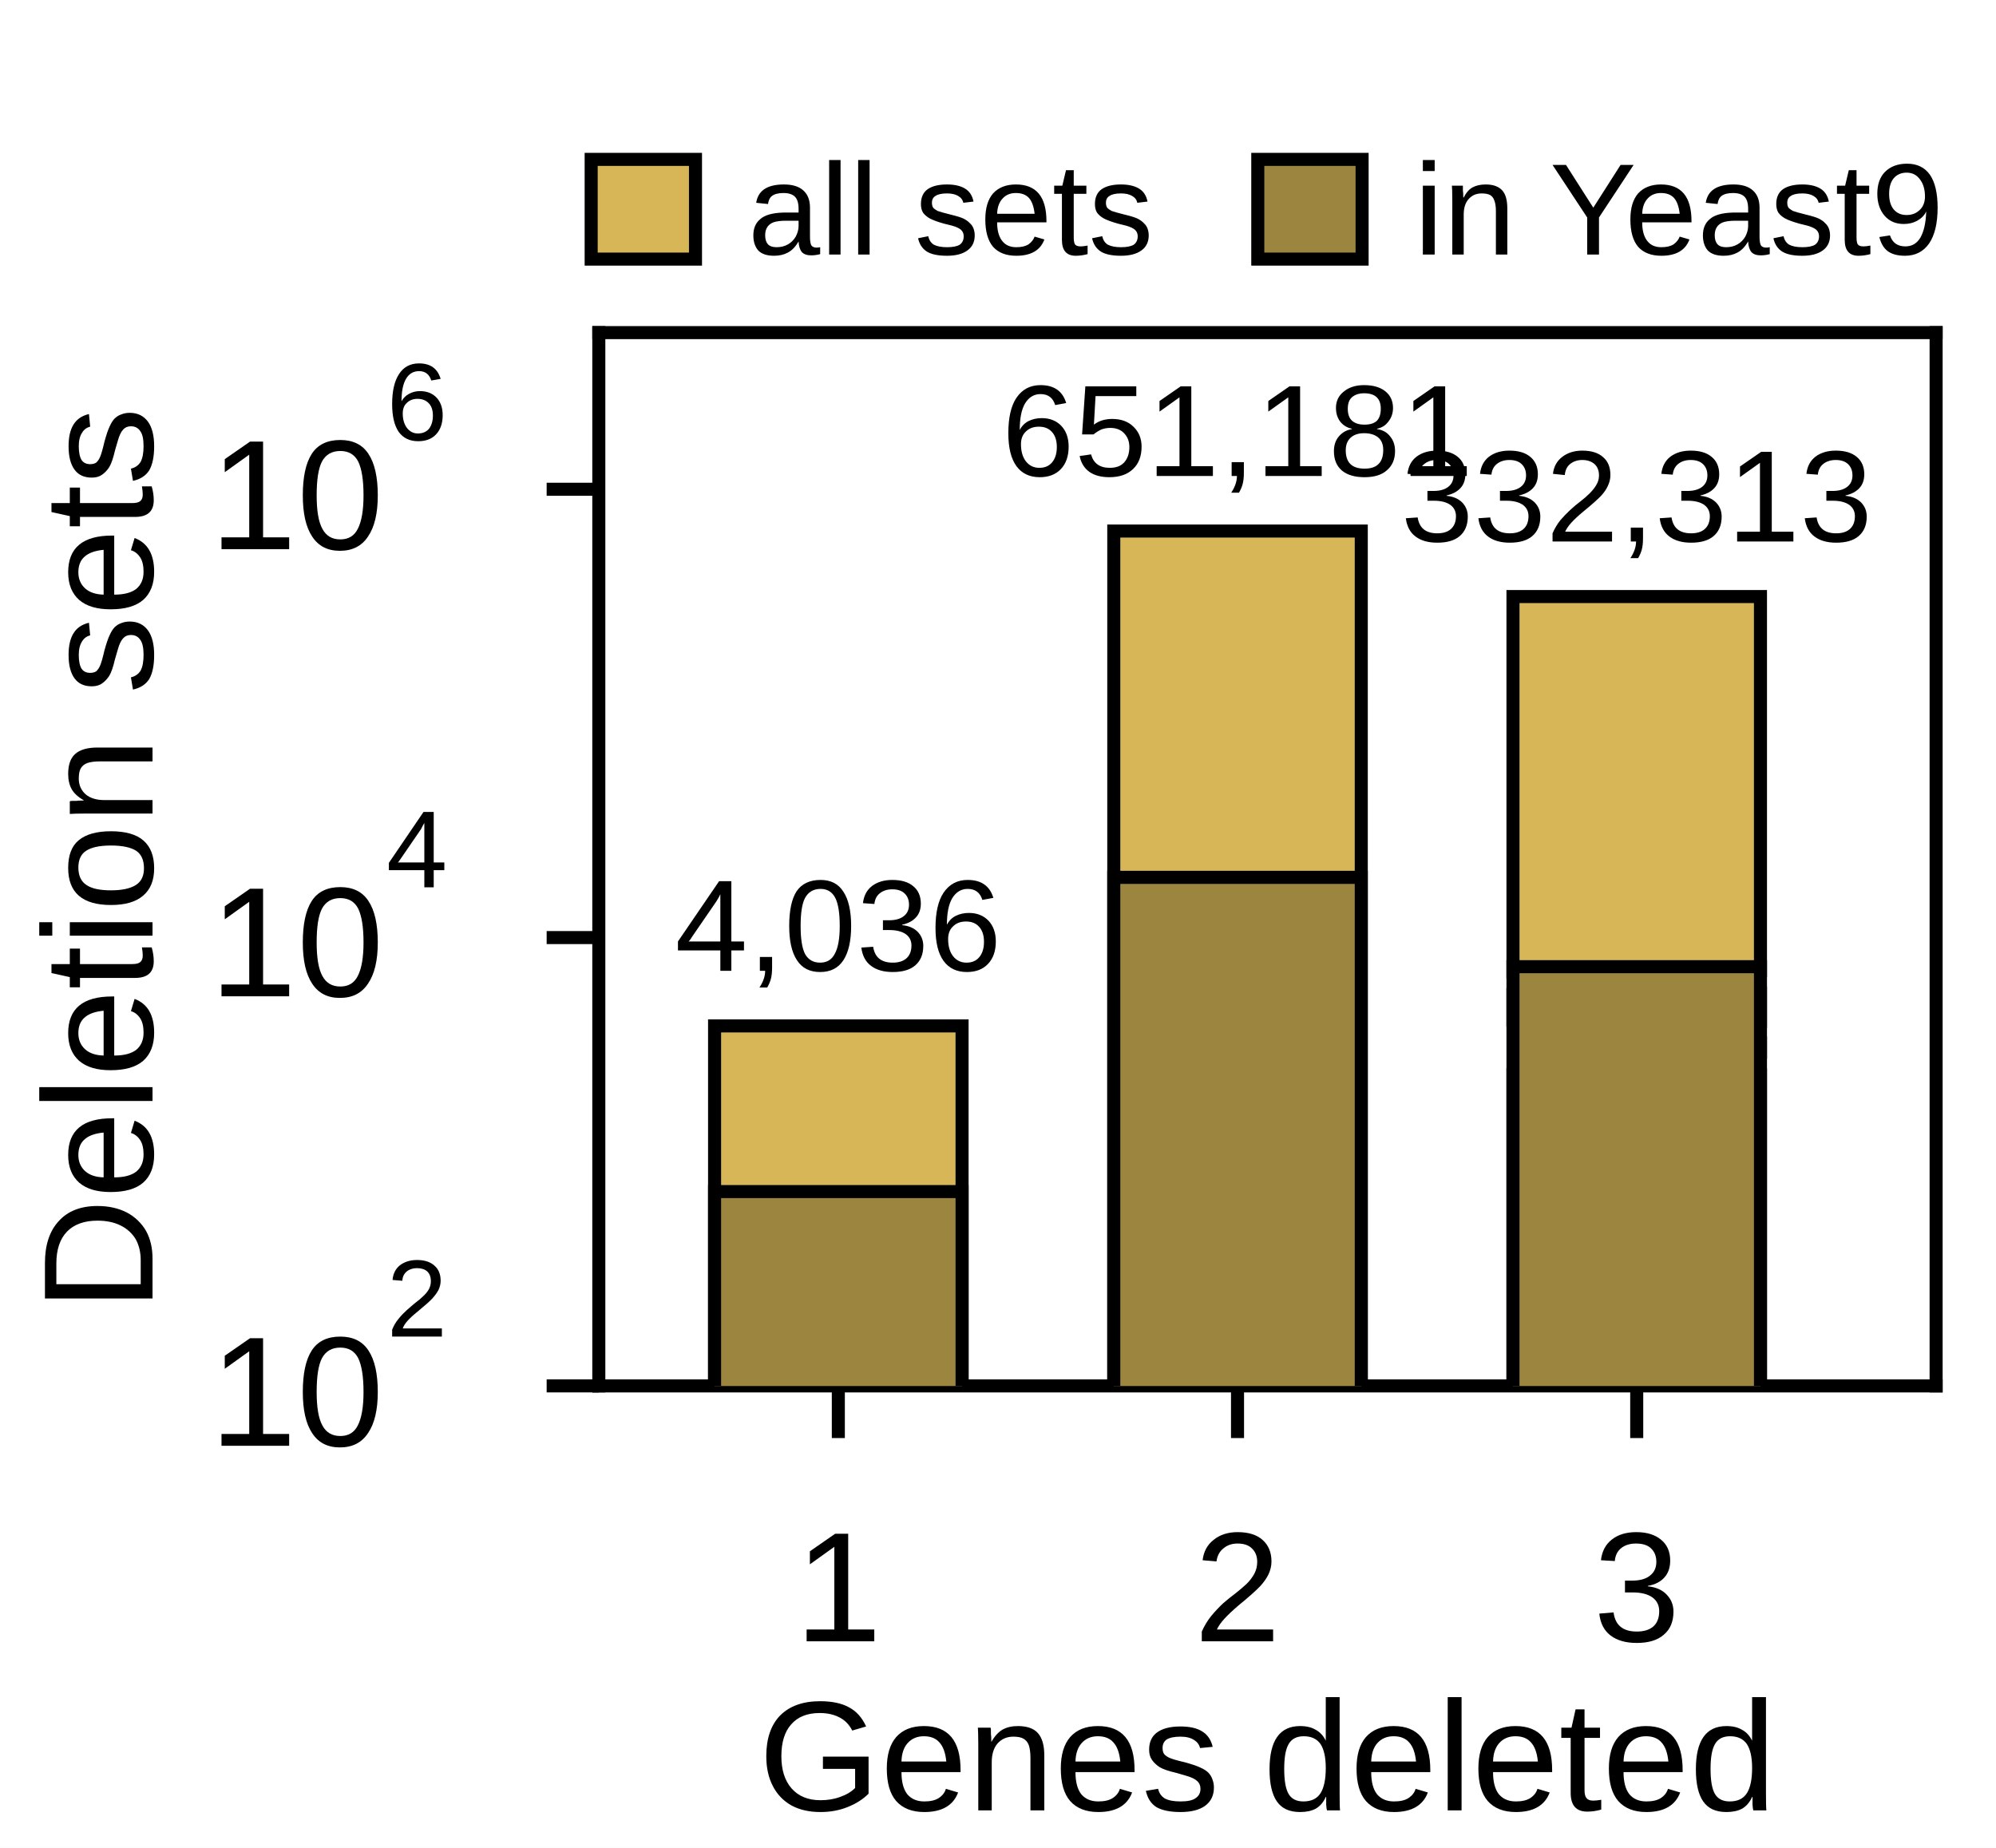
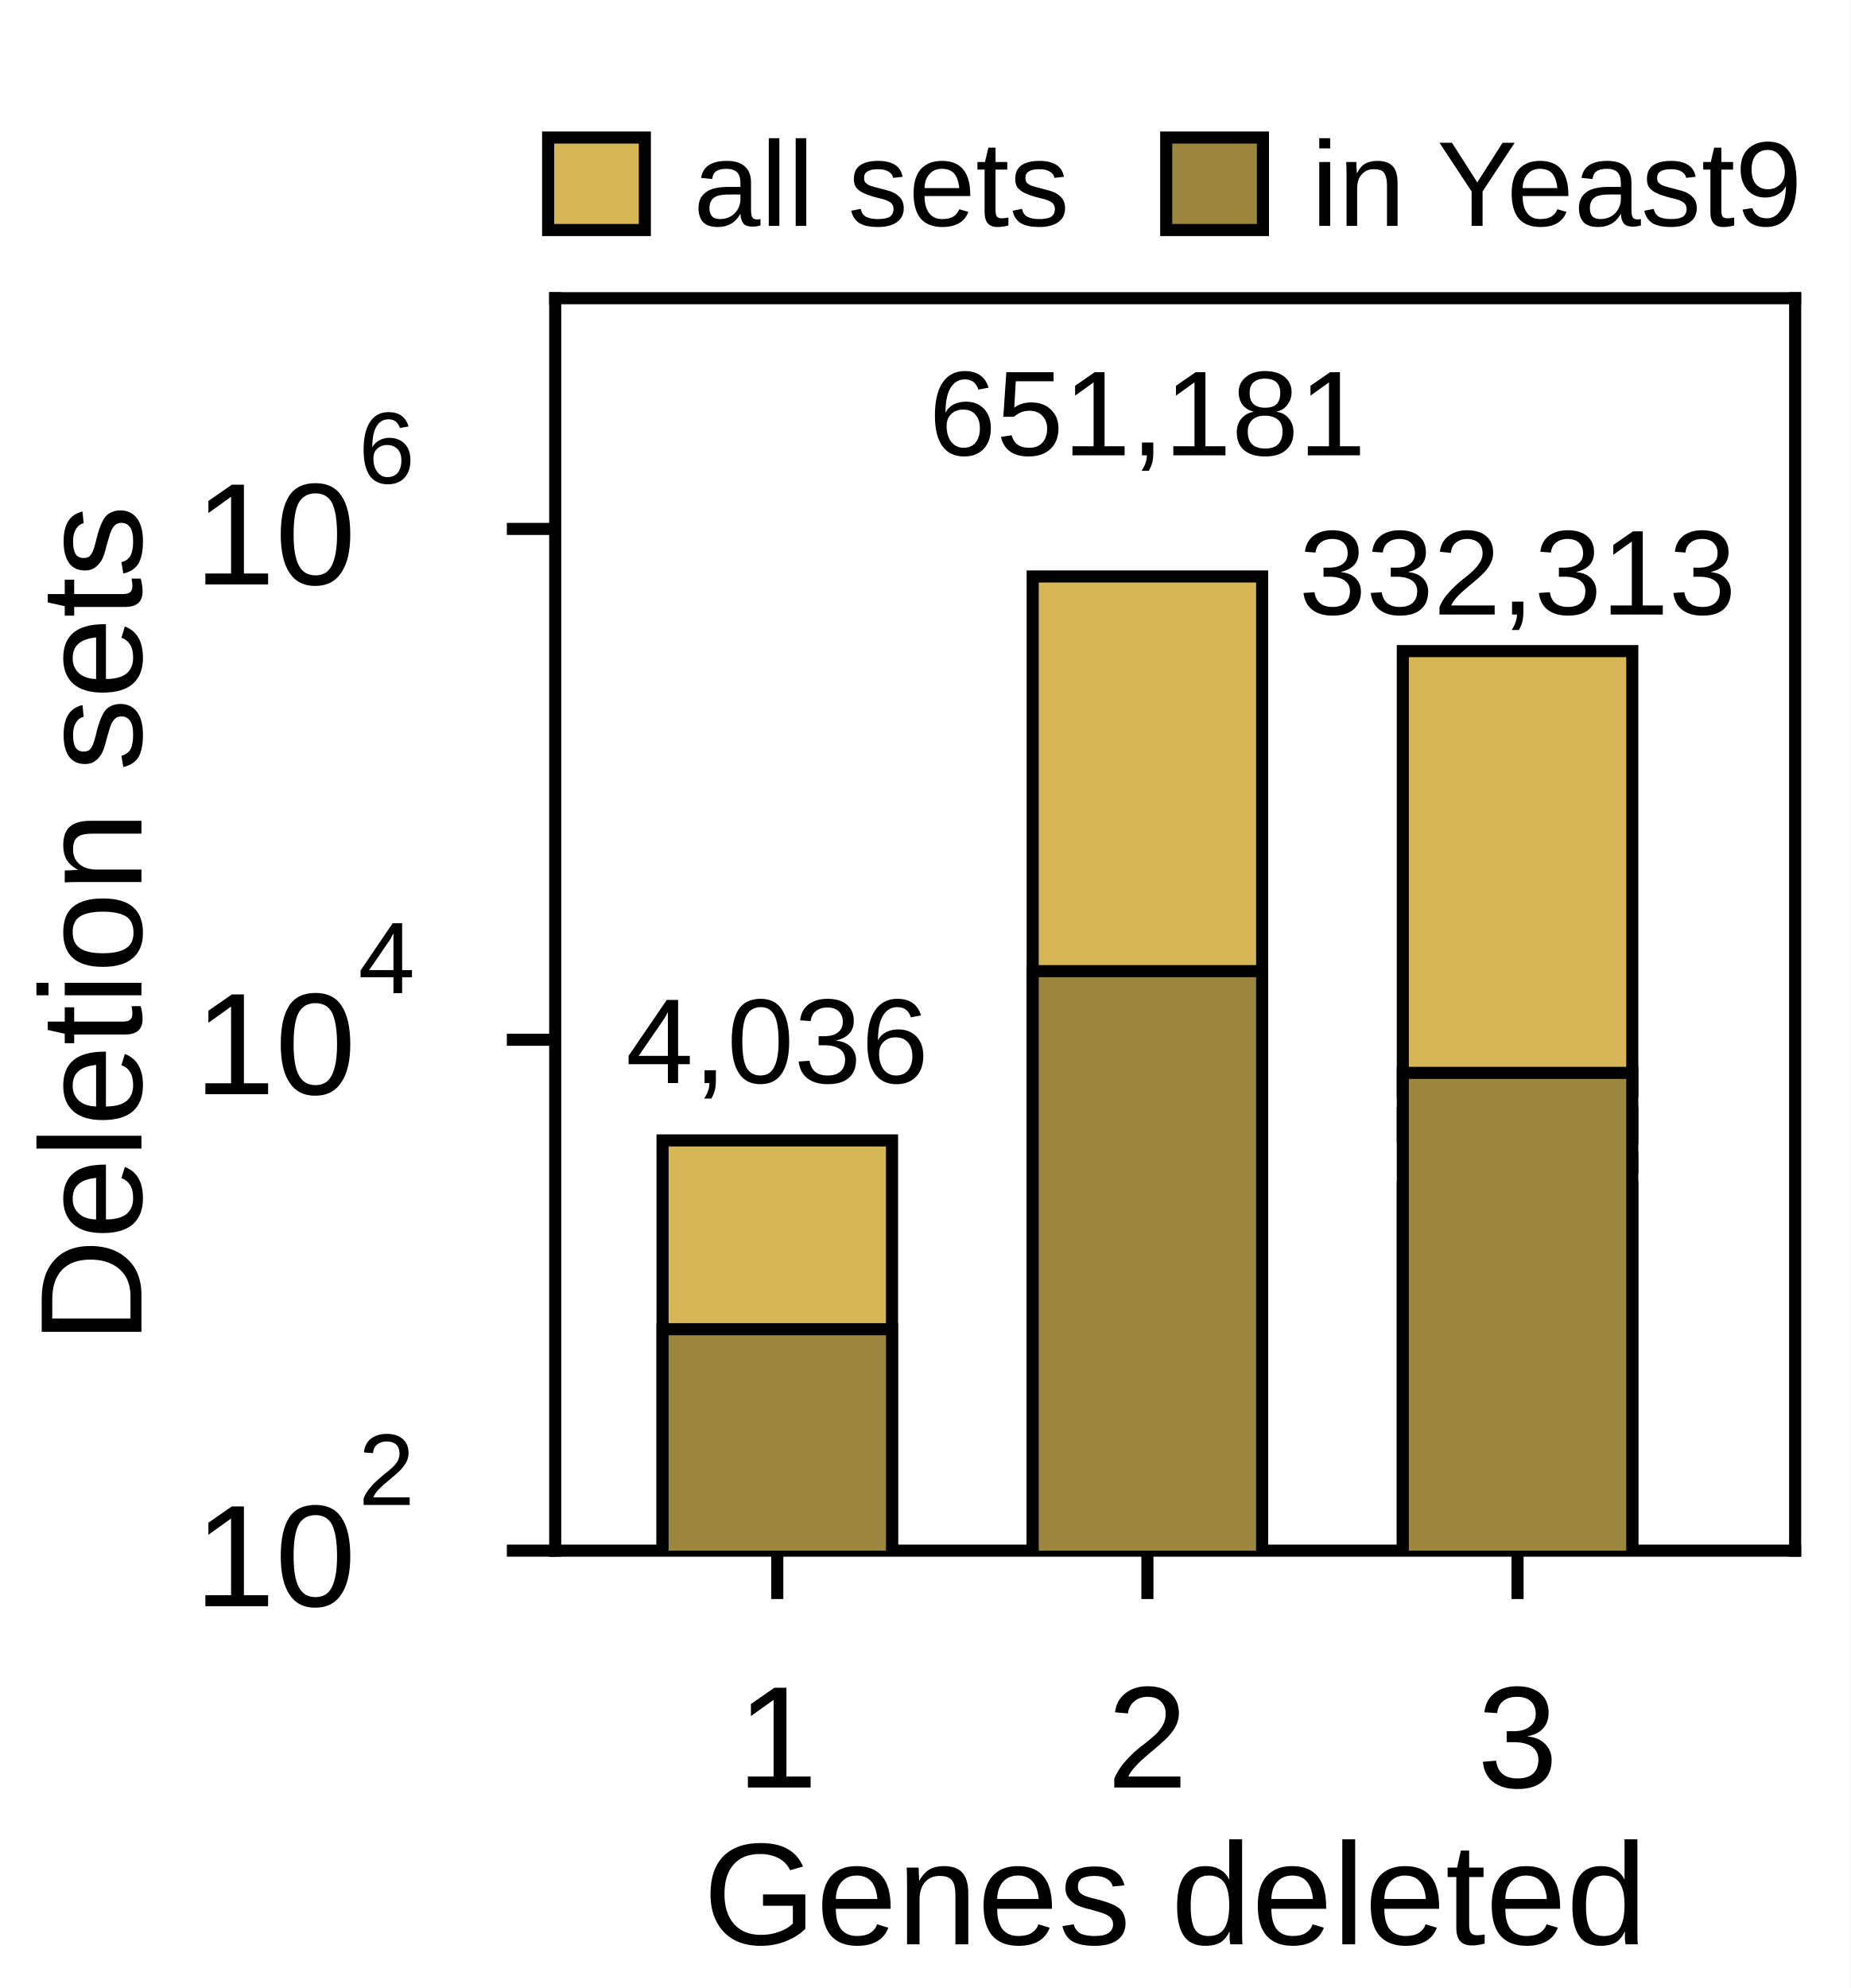
- <svg xmlns="http://www.w3.org/2000/svg" xmlns:xlink="http://www.w3.org/1999/xlink" width="106.299" height="98.425" viewBox="0 0 106.299 98.425" version="1.1">
+ <svg xmlns="http://www.w3.org/2000/svg" xmlns:xlink="http://www.w3.org/1999/xlink" width="106.299" height="114.173" viewBox="0 0 106.299 114.173" version="1.1">
  <g transform="scale(1.388889)">
    <defs>
      <style type="text/css">*{stroke-linejoin: round; stroke-linecap: butt}</style>
    </defs>
    <g id="figure_1">
      <g id="patch_1">
-         <path d="M 0 70.866  L 76.535 70.866  L 76.535 0  L 0 0  z " style="fill: #ffffff" />
+         <path d="M 0 82.205  L 76.535 82.205  L 76.535 0  L 0 0  z " style="fill: #ffffff" />
      </g>
      <g id="axes_1">
        <g id="patch_2">
-           <path d="M 22.961 53.15  L 74.239 53.15  L 74.239 12.756  L 22.961 12.756  z " style="fill: #ffffff" />
+           <path d="M 22.961 64.12  L 74.239 64.12  L 74.239 12.331  L 22.961 12.331  z " style="fill: #ffffff" />
        </g>
        <g id="matplotlib.axis_1">
          <g id="xtick_1">
            <g id="line2d_1">
              <defs>
                <path id="md5287a51e4" d="M 0 0  L 0 2  " style="stroke: #000000; stroke-width: 0.5" />
              </defs>
              <g>
-                 <use xlink:href="#md5287a51e4" x="32.145" y="53.15" style="stroke: #000000; stroke-width: 0.5" />
+                 <use xlink:href="#md5287a51e4" x="32.145" y="64.12" style="stroke: #000000; stroke-width: 0.5" />
              </g>
            </g>
            <g id="text_1">
-               <text style="font-size: 6px; font-family: 'Arial', 'Helvetica', 'DejaVu Sans', sans-serif; text-anchor: middle" x="32.145" y="62.944" transform="rotate(-0 32.14488 62.94429)">1</text>
+               <text style="font-size: 6px; font-family: 'Arial', 'Helvetica', 'DejaVu Sans', sans-serif; text-anchor: middle" x="32.145" y="73.914" transform="rotate(-0 32.14488 73.91437)">1</text>
            </g>
          </g>
          <g id="xtick_2">
            <g id="line2d_2">
              <g>
-                 <use xlink:href="#md5287a51e4" x="47.452" y="53.15" style="stroke: #000000; stroke-width: 0.5" />
+                 <use xlink:href="#md5287a51e4" x="47.452" y="64.12" style="stroke: #000000; stroke-width: 0.5" />
              </g>
            </g>
            <g id="text_2">
-               <text style="font-size: 6px; font-family: 'Arial', 'Helvetica', 'DejaVu Sans', sans-serif; text-anchor: middle" x="47.452" y="62.944" transform="rotate(-0 47.45197 62.94429)">2</text>
+               <text style="font-size: 6px; font-family: 'Arial', 'Helvetica', 'DejaVu Sans', sans-serif; text-anchor: middle" x="47.452" y="73.914" transform="rotate(-0 47.45197 73.91437)">2</text>
            </g>
          </g>
          <g id="xtick_3">
            <g id="line2d_3">
              <g>
-                 <use xlink:href="#md5287a51e4" x="62.759" y="53.15" style="stroke: #000000; stroke-width: 0.5" />
+                 <use xlink:href="#md5287a51e4" x="62.759" y="64.12" style="stroke: #000000; stroke-width: 0.5" />
              </g>
            </g>
            <g id="text_3">
-               <text style="font-size: 6px; font-family: 'Arial', 'Helvetica', 'DejaVu Sans', sans-serif; text-anchor: middle" x="62.759" y="62.944" transform="rotate(-0 62.75905 62.94429)">3</text>
+               <text style="font-size: 6px; font-family: 'Arial', 'Helvetica', 'DejaVu Sans', sans-serif; text-anchor: middle" x="62.759" y="73.914" transform="rotate(-0 62.75905 73.91437)">3</text>
            </g>
          </g>
          <g id="text_4">
-             <text style="font-size: 6px; font-family: 'Arial', 'Helvetica', 'DejaVu Sans', sans-serif; text-anchor: middle" x="48.6" y="69.431" transform="rotate(-0 48.6 69.43148)">Genes deleted</text>
+             <text style="font-size: 6px; font-family: 'Arial', 'Helvetica', 'DejaVu Sans', sans-serif; text-anchor: middle" x="48.6" y="80.402" transform="rotate(-0 48.6 80.40156)">Genes deleted</text>
          </g>
        </g>
        <g id="matplotlib.axis_2">
          <g id="ytick_1">
            <g id="line2d_4">
              <defs>
                <path id="mb85f40e4cb" d="M 0 0  L -2 0  " style="stroke: #000000; stroke-width: 0.5" />
              </defs>
              <g>
-                 <use xlink:href="#mb85f40e4cb" x="22.961" y="53.15" style="stroke: #000000; stroke-width: 0.5" />
+                 <use xlink:href="#mb85f40e4cb" x="22.961" y="64.12" style="stroke: #000000; stroke-width: 0.5" />
              </g>
            </g>
            <g id="text_5">
-               <g transform="translate(8.04063 56.24336)">
+               <g transform="translate(8.04063 67.21344)">
                <text>
                  <tspan x="0" y="-0.8" style="font-size: 6px; font-family: 'Arial'">1</tspan>
                  <tspan x="3.337" y="-0.8" style="font-size: 6px; font-family: 'Arial'">0</tspan>
                  <tspan x="6.778" y="-4.981" style="font-size: 4.2px; font-family: 'Arial'">2</tspan>
                </text>
              </g>
            </g>
          </g>
          <g id="ytick_2">
            <g id="line2d_5">
              <g>
-                 <use xlink:href="#mb85f40e4cb" x="22.961" y="35.957" style="stroke: #000000; stroke-width: 0.5" />
+                 <use xlink:href="#mb85f40e4cb" x="22.961" y="42.995" style="stroke: #000000; stroke-width: 0.5" />
              </g>
            </g>
            <g id="text_6">
-               <g transform="translate(8.04063 39.02078)">
+               <g transform="translate(8.04063 46.0584)">
                <text>
                  <tspan x="0" y="-0.811" style="font-size: 6px; font-family: 'Arial'">1</tspan>
                  <tspan x="3.337" y="-0.811" style="font-size: 6px; font-family: 'Arial'">0</tspan>
                  <tspan x="6.778" y="-4.992" style="font-size: 4.2px; font-family: 'Arial'">4</tspan>
                </text>
              </g>
            </g>
          </g>
          <g id="ytick_3">
            <g id="line2d_6">
              <g>
-                 <use xlink:href="#mb85f40e4cb" x="22.961" y="18.764" style="stroke: #000000; stroke-width: 0.5" />
+                 <use xlink:href="#mb85f40e4cb" x="22.961" y="21.87" style="stroke: #000000; stroke-width: 0.5" />
              </g>
            </g>
            <g id="text_7">
-               <g transform="translate(8.04063 21.8582)">
+               <g transform="translate(8.04063 24.96336)">
                <text>
                  <tspan x="0" y="-0.8" style="font-size: 6px; font-family: 'Arial'">1</tspan>
                  <tspan x="3.337" y="-0.8" style="font-size: 6px; font-family: 'Arial'">0</tspan>
                  <tspan x="6.778" y="-4.981" style="font-size: 4.2px; font-family: 'Arial'">6</tspan>
                </text>
              </g>
            </g>
          </g>
          <g id="text_8">
-             <text style="font-size: 6px; font-family: 'Arial', 'Helvetica', 'DejaVu Sans', sans-serif; text-anchor: middle" x="5.848" y="32.953" transform="rotate(-90 5.84813 32.95276)">Deletion sets</text>
+             <text style="font-size: 6px; font-family: 'Arial', 'Helvetica', 'DejaVu Sans', sans-serif; text-anchor: middle" x="5.848" y="38.225" transform="rotate(-90 5.84813 38.2252)">Deletion sets</text>
          </g>
        </g>
        <g id="patch_3">
-           <path d="M 22.961 53.15  L 22.961 12.756  " style="fill: none; stroke: #000000; stroke-width: 0.5; stroke-linejoin: miter; stroke-linecap: square" />
+           <path d="M 22.961 64.12  L 22.961 12.331  " style="fill: none; stroke: #000000; stroke-width: 0.5; stroke-linejoin: miter; stroke-linecap: square" />
        </g>
        <g id="patch_4">
-           <path d="M 74.239 53.15  L 74.239 12.756  " style="fill: none; stroke: #000000; stroke-width: 0.5; stroke-linejoin: miter; stroke-linecap: square" />
+           <path d="M 74.239 64.12  L 74.239 12.331  " style="fill: none; stroke: #000000; stroke-width: 0.5; stroke-linejoin: miter; stroke-linecap: square" />
        </g>
        <g id="patch_5">
-           <path d="M 22.961 53.15  L 74.239 53.15  " style="fill: none; stroke: #000000; stroke-width: 0.5; stroke-linejoin: miter; stroke-linecap: square" />
+           <path d="M 22.961 64.12  L 74.239 64.12  " style="fill: none; stroke: #000000; stroke-width: 0.5; stroke-linejoin: miter; stroke-linecap: square" />
        </g>
        <g id="patch_6">
-           <path d="M 22.961 12.756  L 74.239 12.756  " style="fill: none; stroke: #000000; stroke-width: 0.5; stroke-linejoin: miter; stroke-linecap: square" />
+           <path d="M 22.961 12.331  L 74.239 12.331  " style="fill: none; stroke: #000000; stroke-width: 0.5; stroke-linejoin: miter; stroke-linecap: square" />
        </g>
        <g id="patch_7">
-           <path d="M 27.4 8666.63  L 36.89 8666.63  L 36.89 39.344  L 27.4 39.344  z " clip-path="url(#p0e1ec6abf9)" style="fill: #d6b656; stroke: #000000; stroke-width: 0.5; stroke-linejoin: miter" />
+           <path d="M 27.4 10647.763  L 36.89 10647.763  L 36.89 47.157  L 27.4 47.157  z " clip-path="url(#p0f7919f862)" style="fill: #d6b656; stroke: #000000; stroke-width: 0.5; stroke-linejoin: miter" />
        </g>
        <g id="patch_8">
-           <path d="M 42.707 8666.63  L 52.197 8666.63  L 52.197 20.366  L 42.707 20.366  z " clip-path="url(#p0e1ec6abf9)" style="fill: #d6b656; stroke: #000000; stroke-width: 0.5; stroke-linejoin: miter" />
+           <path d="M 42.707 10647.763  L 52.197 10647.763  L 52.197 23.837  L 42.707 23.837  z " clip-path="url(#p0f7919f862)" style="fill: #d6b656; stroke: #000000; stroke-width: 0.5; stroke-linejoin: miter" />
        </g>
        <g id="patch_9">
-           <path d="M 58.014 8666.63  L 67.504 8666.63  L 67.504 22.877  L 58.014 22.877  z " clip-path="url(#p0e1ec6abf9)" style="fill: #d6b656; stroke: #000000; stroke-width: 0.5; stroke-linejoin: miter" />
+           <path d="M 58.014 10647.763  L 67.504 10647.763  L 67.504 26.923  L 58.014 26.923  z " clip-path="url(#p0f7919f862)" style="fill: #d6b656; stroke: #000000; stroke-width: 0.5; stroke-linejoin: miter" />
        </g>
        <g id="text_9">
-           <text style="font-size: 5px; font-family: 'Arial', 'Helvetica', 'DejaVu Sans', sans-serif; text-anchor: middle" x="32.145" y="37.23" transform="rotate(-0 32.14488 37.23025)">4,036</text>
+           <text style="font-size: 5px; font-family: 'Arial', 'Helvetica', 'DejaVu Sans', sans-serif; text-anchor: middle" x="32.145" y="44.786" transform="rotate(-0 32.14488 44.78639)">4,036</text>
        </g>
        <g id="text_10">
-           <text style="font-size: 5px; font-family: 'Arial', 'Helvetica', 'DejaVu Sans', sans-serif; text-anchor: middle; fill: #ffffff" x="32.145" y="49.578" transform="rotate(-0 32.14488 49.57799)">736</text>
+           <text style="font-size: 5px; font-family: 'Arial', 'Helvetica', 'DejaVu Sans', sans-serif; text-anchor: middle; fill: #ffffff" x="32.145" y="59.435" transform="rotate(-0 32.14488 59.43548)">736</text>
        </g>
        <g id="text_11">
-           <text style="font-size: 5px; font-family: 'Arial', 'Helvetica', 'DejaVu Sans', sans-serif; text-anchor: middle" x="47.452" y="18.252" transform="rotate(-0 47.45197 18.25179)">651,181</text>
+           <text style="font-size: 5px; font-family: 'Arial', 'Helvetica', 'DejaVu Sans', sans-serif; text-anchor: middle" x="47.452" y="18.828" transform="rotate(-0 47.45197 18.82765)">651,181</text>
        </g>
        <g id="text_12">
-           <text style="font-size: 5px; font-family: 'Arial', 'Helvetica', 'DejaVu Sans', sans-serif; text-anchor: middle; fill: #ffffff" x="47.452" y="37.528" transform="rotate(-0 47.45197 37.52757)">18,565</text>
+           <text style="font-size: 5px; font-family: 'Arial', 'Helvetica', 'DejaVu Sans', sans-serif; text-anchor: middle; fill: #ffffff" x="47.452" y="44.629" transform="rotate(-0 47.45197 44.62877)">18,565</text>
        </g>
        <g id="text_13">
-           <text style="font-size: 5px; font-family: 'Arial', 'Helvetica', 'DejaVu Sans', sans-serif; text-anchor: middle" x="62.759" y="20.763" transform="rotate(-0 62.75905 20.76323)">332,313</text>
+           <text style="font-size: 5px; font-family: 'Arial', 'Helvetica', 'DejaVu Sans', sans-serif; text-anchor: middle" x="62.759" y="25.41" transform="rotate(-0 62.75905 25.40966)">332,313</text>
        </g>
        <g id="text_14">
-           <text style="font-size: 5px; font-family: 'Arial', 'Helvetica', 'DejaVu Sans', sans-serif; text-anchor: middle; fill: #ffffff" x="62.759" y="40.952" transform="rotate(-0 62.75905 40.9519)">7,419</text>
+           <text style="font-size: 5px; font-family: 'Arial', 'Helvetica', 'DejaVu Sans', sans-serif; text-anchor: middle; fill: #ffffff" x="62.759" y="48.836" transform="rotate(-0 62.75905 48.83634)">7,419</text>
        </g>
        <g id="patch_10">
-           <path d="M 27.4 8666.63  L 36.89 8666.63  L 36.89 45.698  L 27.4 45.698  z " clip-path="url(#p0e1ec6abf9)" style="fill: #9c853f; stroke: #000000; stroke-width: 0.5; stroke-linejoin: miter" />
+           <path d="M 27.4 10647.763  L 36.89 10647.763  L 36.89 54.963  L 27.4 54.963  z " clip-path="url(#p0f7919f862)" style="fill: #9c853f; stroke: #000000; stroke-width: 0.5; stroke-linejoin: miter" />
        </g>
        <g id="patch_11">
-           <path d="M 42.707 8666.63  L 52.197 8666.63  L 52.197 33.647  L 42.707 33.647  z " clip-path="url(#p0e1ec6abf9)" style="fill: #9c853f; stroke: #000000; stroke-width: 0.5; stroke-linejoin: miter" />
+           <path d="M 42.707 10647.763  L 52.197 10647.763  L 52.197 40.157  L 42.707 40.157  z " clip-path="url(#p0f7919f862)" style="fill: #9c853f; stroke: #000000; stroke-width: 0.5; stroke-linejoin: miter" />
        </g>
        <g id="patch_12">
-           <path d="M 58.014 8666.63  L 67.504 8666.63  L 67.504 37.072  L 58.014 37.072  z " clip-path="url(#p0e1ec6abf9)" style="fill: #9c853f; stroke: #000000; stroke-width: 0.5; stroke-linejoin: miter" />
+           <path d="M 58.014 10647.763  L 67.504 10647.763  L 67.504 44.364  L 58.014 44.364  z " clip-path="url(#p0f7919f862)" style="fill: #9c853f; stroke: #000000; stroke-width: 0.5; stroke-linejoin: miter" />
        </g>
        <g id="legend_1">
          <g id="patch_13">
-             <path d="M 22.668 9.937  L 26.668 9.937  L 26.668 6.112  L 22.668 6.112  z " style="fill: #d6b656; stroke: #000000; stroke-width: 0.5; stroke-linejoin: miter" />
+             <path d="M 22.668 9.512  L 26.668 9.512  L 26.668 5.687  L 22.668 5.687  z " style="fill: #d6b656; stroke: #000000; stroke-width: 0.5; stroke-linejoin: miter" />
          </g>
          <g id="text_15">
-             <text style="font-size: 5px; font-family: 'Arial', 'Helvetica', 'DejaVu Sans', sans-serif; text-anchor: start" x="28.668" y="9.762" transform="rotate(-0 28.66836 9.762156)">all sets</text>
+             <text style="font-size: 5px; font-family: 'Arial', 'Helvetica', 'DejaVu Sans', sans-serif; text-anchor: start" x="28.668" y="9.337" transform="rotate(-0 28.66836 9.336959)">all sets</text>
          </g>
          <g id="patch_14">
-             <path d="M 48.229 9.937  L 52.229 9.937  L 52.229 6.112  L 48.229 6.112  z " style="fill: #9c853f; stroke: #000000; stroke-width: 0.5; stroke-linejoin: miter" />
+             <path d="M 48.229 9.512  L 52.229 9.512  L 52.229 5.687  L 48.229 5.687  z " style="fill: #9c853f; stroke: #000000; stroke-width: 0.5; stroke-linejoin: miter" />
          </g>
          <g id="text_16">
-             <text style="font-size: 5px; font-family: 'Arial', 'Helvetica', 'DejaVu Sans', sans-serif; text-anchor: start" x="54.229" y="9.762" transform="rotate(-0 54.2293 9.762156)">in Yeast9</text>
+             <text style="font-size: 5px; font-family: 'Arial', 'Helvetica', 'DejaVu Sans', sans-serif; text-anchor: start" x="54.229" y="9.337" transform="rotate(-0 54.2293 9.336959)">in Yeast9</text>
          </g>
        </g>
      </g>
    </g>
    <defs>
-       <clipPath id="p0e1ec6abf9">
-         <rect x="22.961" y="12.756" width="51.279" height="40.394" />
+       <clipPath id="p0f7919f862">
+         <rect x="22.961" y="12.331" width="51.279" height="51.789" />
      </clipPath>
    </defs>
  </g>
</svg>
